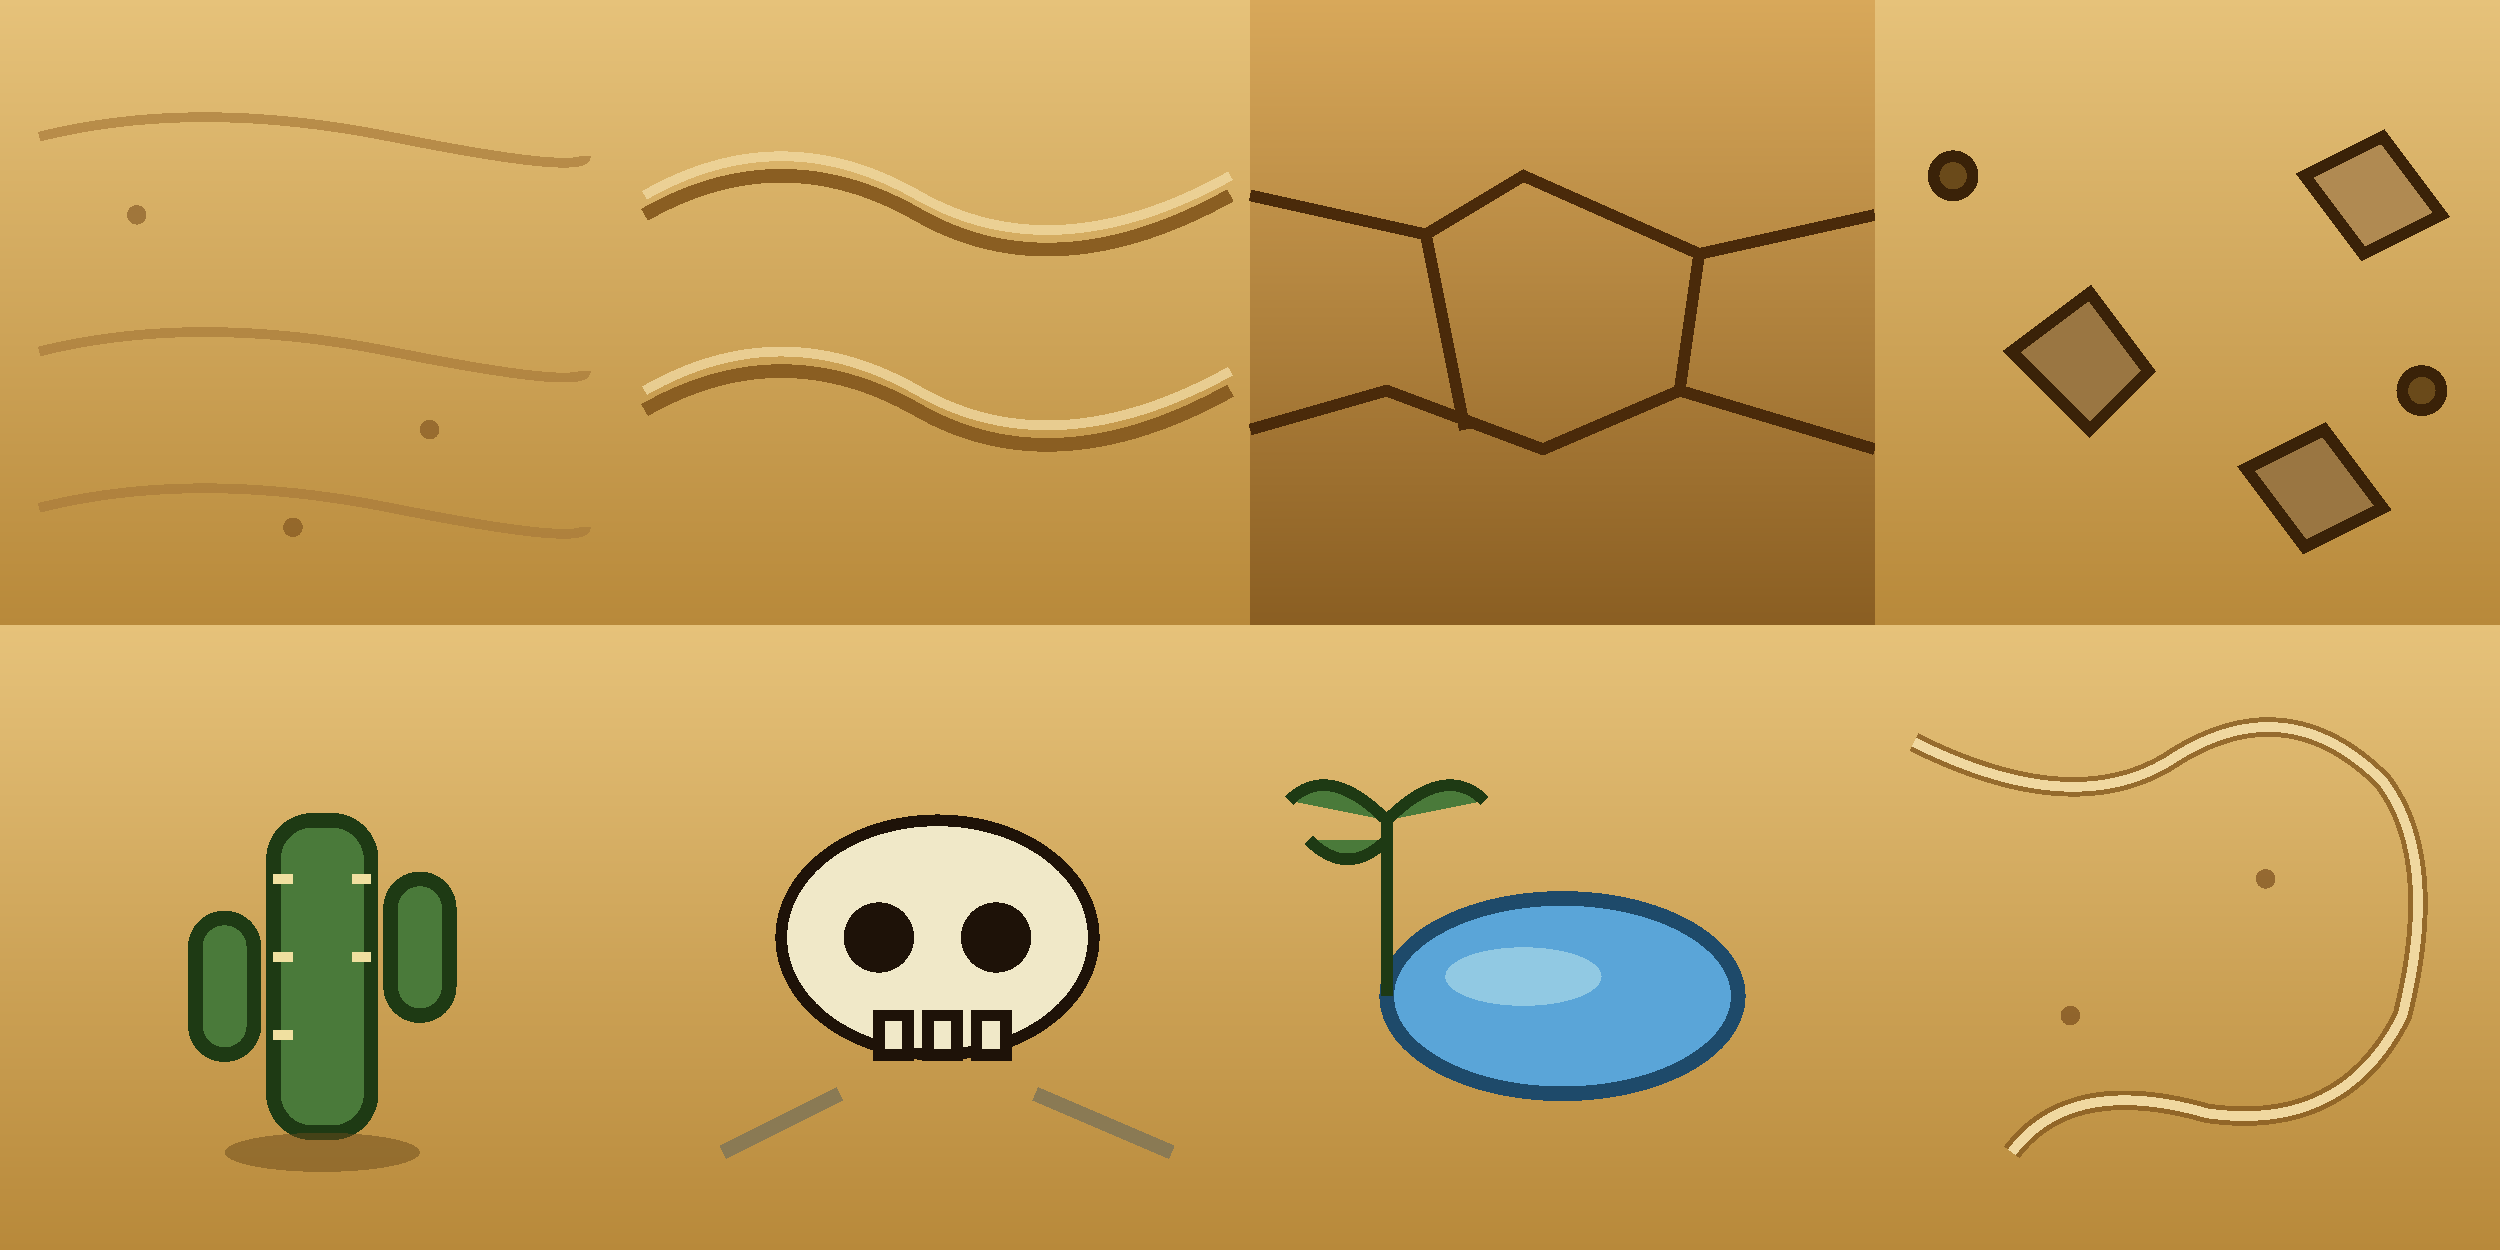
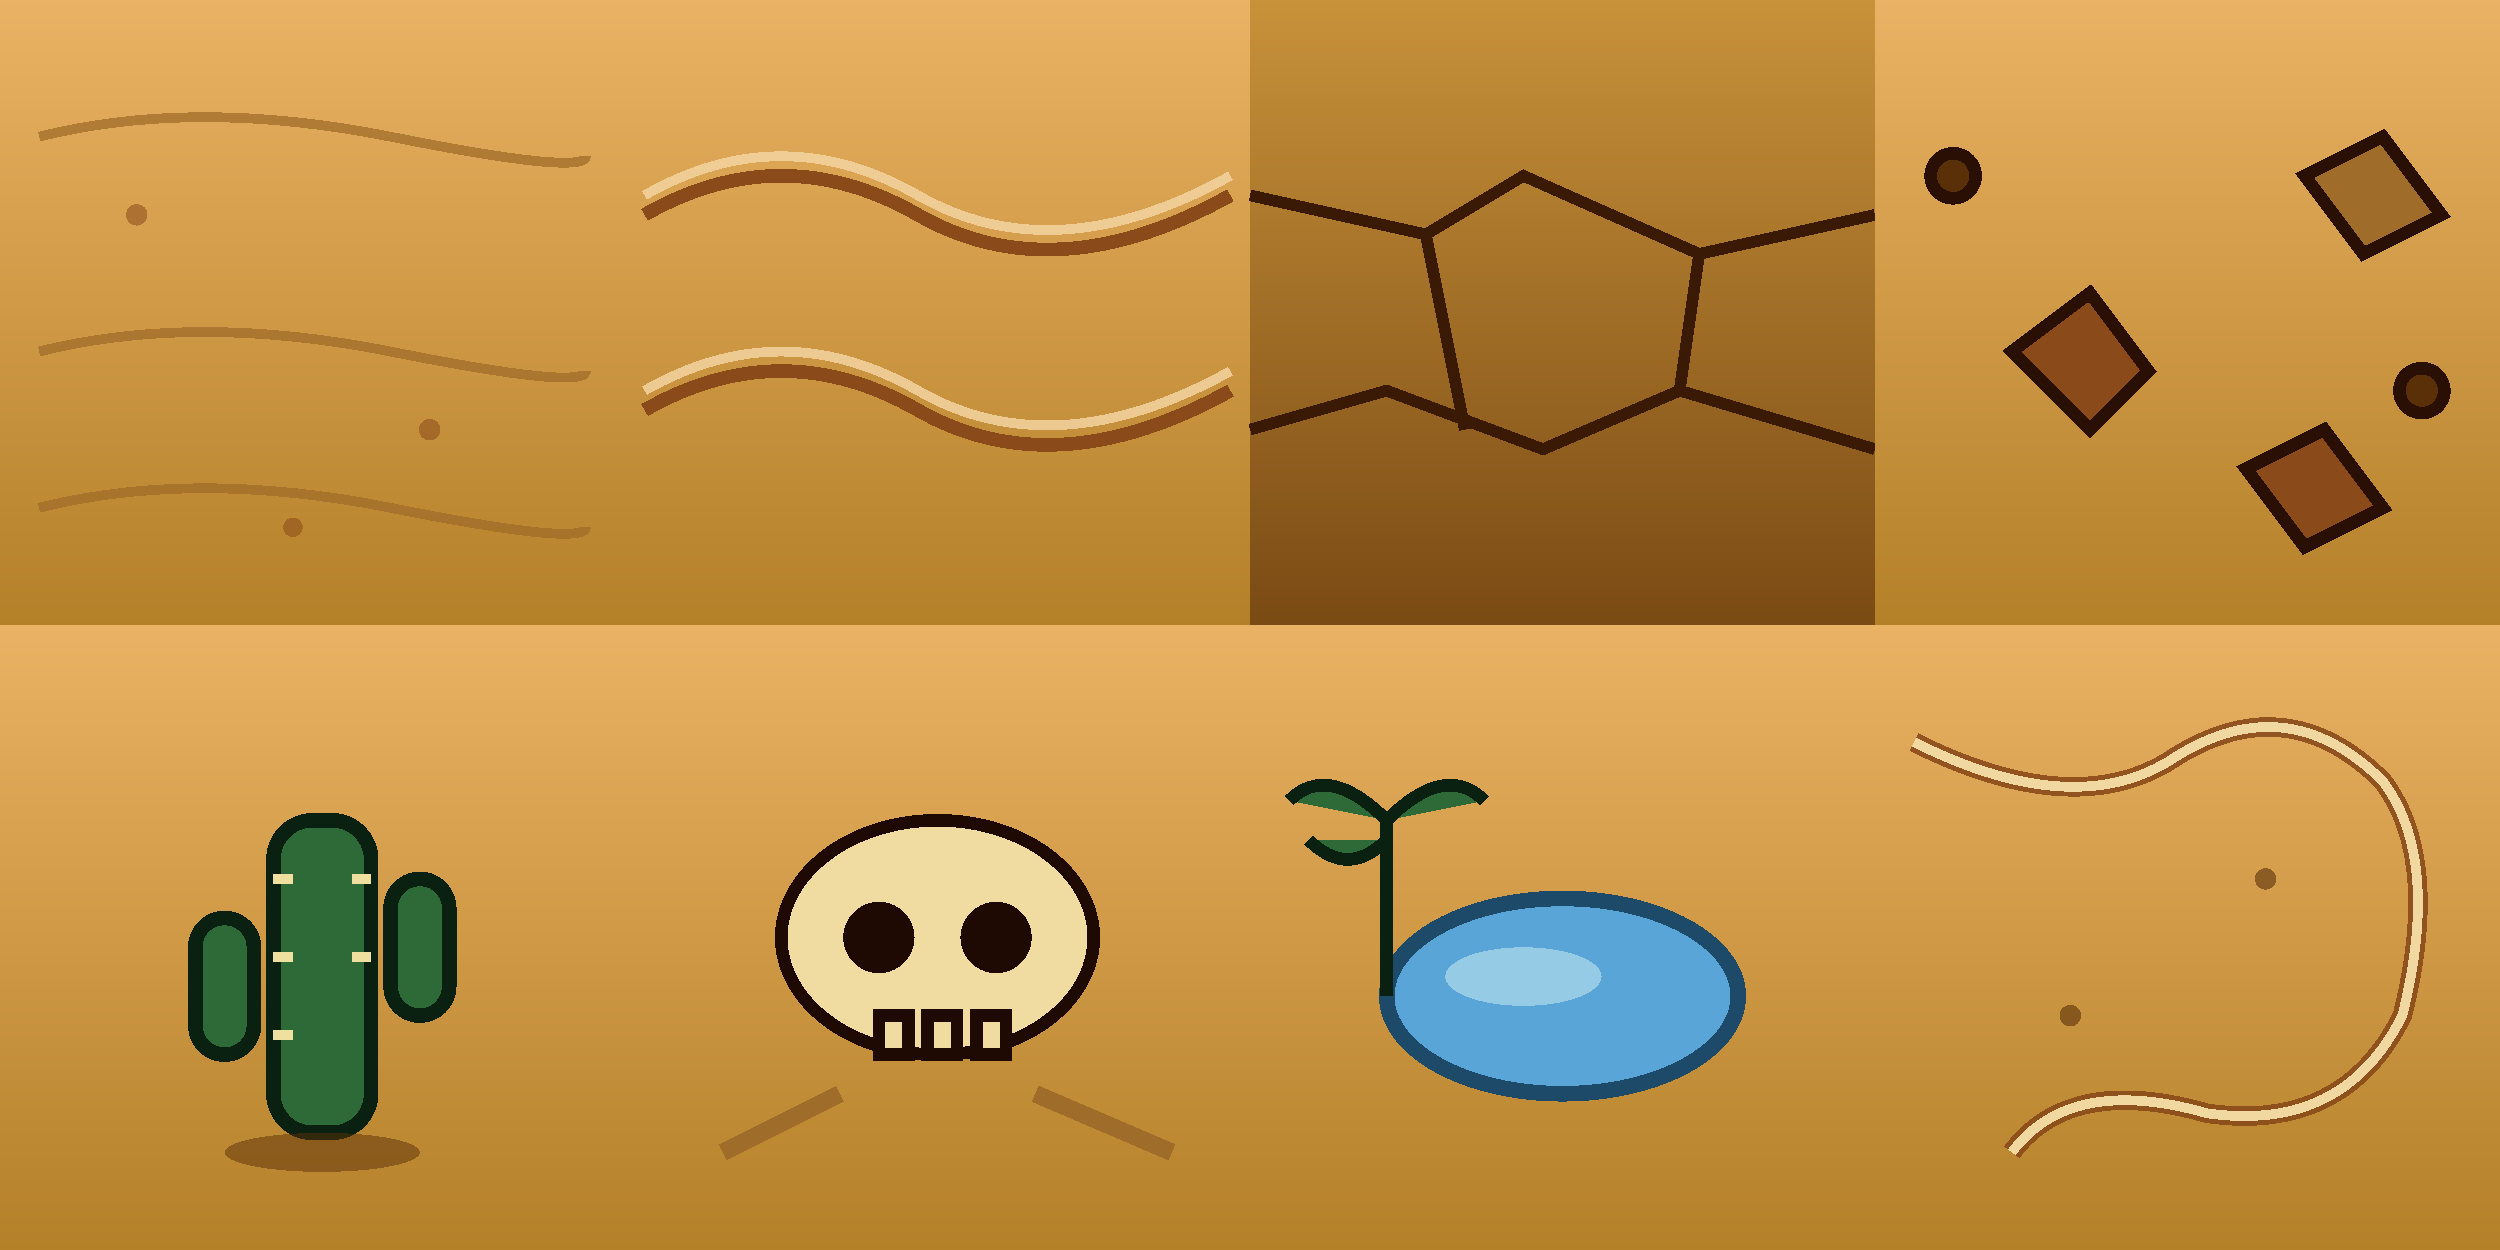
<svg xmlns="http://www.w3.org/2000/svg" width="256" height="128" viewBox="0 0 256 128" shape-rendering="crispEdges">
  <defs>
-     <linearGradient id="de_s" x1="0" y1="0" x2="0" y2="1">
-       <stop offset="0%" stop-color="#e6c27a" />
-       <stop offset="100%" stop-color="#b8893a" />
+     <linearGradient id="de2s" x1="0" y1="0" x2="0" y2="1">
+       <stop offset="0%" stop-color="#eab264" />
+       <stop offset="100%" stop-color="#b48028" />
    </linearGradient>
-     <linearGradient id="de_s2" x1="0" y1="0" x2="0" y2="1">
-       <stop offset="0%" stop-color="#d8a85a" />
-       <stop offset="100%" stop-color="#8a5e22" />
+     <linearGradient id="de2s2" x1="0" y1="0" x2="0" y2="1">
+       <stop offset="0%" stop-color="#c8923a" />
+       <stop offset="100%" stop-color="#7a4a14" />
    </linearGradient>
  </defs>
  <g>
-     <rect width="64" height="64" fill="url(#de_s)" />
-     <g stroke="#a87a3a" stroke-width="1" fill="none" opacity="0.7">
+     <rect width="64" height="64" fill="url(#de2s)" />
+     <g stroke="#a06c2a" stroke-width="1" fill="none" opacity="0.75">
      <path d="M4 14 Q20 10 40 14 T60 16" />
      <path d="M4 36 Q20 32 40 36 T60 38" />
      <path d="M4 52 Q20 48 40 52 T60 54" />
    </g>
-     <g fill="#6a3e12" opacity="0.5">
-       <circle cx="14" cy="22" r="1" />
-       <circle cx="44" cy="44" r="1" />
+     <g fill="#8a4a1a" opacity="0.55">
+       <circle cx="14" cy="22" r="1.1" />
+       <circle cx="44" cy="44" r="1.1" />
      <circle cx="30" cy="54" r="1" />
    </g>
  </g>
  <g transform="translate(64,0)">
-     <rect width="64" height="64" fill="url(#de_s)" />
-     <g stroke="#8a5e22" stroke-width="1.4" fill="none">
+     <rect width="64" height="64" fill="url(#de2s)" />
+     <g stroke="#8a4a1a" stroke-width="1.4" fill="none">
      <path d="M2 22 Q16 14 30 22 T62 20" />
      <path d="M2 42 Q16 34 30 42 T62 40" />
    </g>
-     <g stroke="#f0d8a0" stroke-width="1" fill="none" opacity="0.8">
+     <g stroke="#f2d4a0" stroke-width="1" fill="none" opacity="0.85">
      <path d="M2 20 Q16 12 30 20 T62 18" />
      <path d="M2 40 Q16 32 30 40 T62 38" />
    </g>
  </g>
  <g transform="translate(128,0)">
-     <rect width="64" height="64" fill="url(#de_s2)" />
-     <g stroke="#4a2a0a" stroke-width="1.2" fill="none">
+     <rect width="64" height="64" fill="url(#de2s2)" />
+     <g stroke="#3a1a04" stroke-width="1.2" fill="none">
      <path d="M0 20 L18 24 L28 18 L46 26 L64 22" />
      <path d="M0 44 L14 40 L30 46 L44 40 L64 46" />
      <path d="M18 24 L22 44" />
      <path d="M46 26 L44 40" />
    </g>
  </g>
  <g transform="translate(192,0)">
-     <rect width="64" height="64" fill="url(#de_s)" />
-     <g stroke="#3a2208" stroke-width="1.2">
-       <polygon points="14,36 22,30 28,38 22,44" fill="#9a7642" />
-       <polygon points="44,18 52,14 58,22 50,26" fill="#b08a52" />
-       <polygon points="38,48 46,44 52,52 44,56" fill="#9a7642" />
-       <circle cx="8" cy="18" r="2" fill="#6a4a1a" />
-       <circle cx="56" cy="40" r="2" fill="#6a4a1a" />
+     <rect width="64" height="64" fill="url(#de2s)" />
+     <g stroke="#2a1004" stroke-width="1.3">
+       <polygon points="14,36 22,30 28,38 22,44" fill="#8a4a1a" />
+       <polygon points="44,18 52,14 58,22 50,26" fill="#a06c2a" />
+       <polygon points="38,48 46,44 52,52 44,56" fill="#8a4a1a" />
+       <circle cx="8" cy="18" r="2.3" fill="#5a3008" />
+       <circle cx="56" cy="40" r="2.3" fill="#5a3008" />
    </g>
  </g>
  <g transform="translate(0,64)">
-     <rect width="64" height="64" fill="url(#de_s)" />
-     <g stroke="#1e3a14" stroke-width="1.5">
-       <rect x="28" y="20" width="10" height="32" rx="4" fill="#4a7a3a" />
-       <rect x="20" y="30" width="6" height="14" rx="3" fill="#4a7a3a" />
-       <rect x="40" y="26" width="6" height="14" rx="3" fill="#4a7a3a" />
+     <rect width="64" height="64" fill="url(#de2s)" />
+     <g stroke="#0a2010" stroke-width="1.5">
+       <rect x="28" y="20" width="10" height="32" rx="4" fill="#2d6a38" />
+       <rect x="20" y="30" width="6" height="14" rx="3" fill="#2d6a38" />
+       <rect x="40" y="26" width="6" height="14" rx="3" fill="#2d6a38" />
    </g>
    <g stroke="#f0e0a0" stroke-width="1">
      <line x1="30" y1="26" x2="28" y2="26" />
      <line x1="30" y1="34" x2="28" y2="34" />
      <line x1="30" y1="42" x2="28" y2="42" />
      <line x1="36" y1="26" x2="38" y2="26" />
      <line x1="36" y1="34" x2="38" y2="34" />
    </g>
-     <ellipse cx="33" cy="54" rx="10" ry="2" fill="#6a4a1a" opacity="0.5" />
+     <ellipse cx="33" cy="54" rx="10" ry="2" fill="#5a3008" opacity="0.5" />
  </g>
  <g transform="translate(64,64)">
-     <rect width="64" height="64" fill="url(#de_s)" />
-     <g stroke="#1e1208" stroke-width="1.2">
-       <ellipse cx="32" cy="32" rx="16" ry="12" fill="#f0e8c8" />
-       <circle cx="26" cy="32" r="3" fill="#1e1208" />
-       <circle cx="38" cy="32" r="3" fill="#1e1208" />
-       <rect x="26" y="40" width="3" height="4" fill="#f0e8c8" />
-       <rect x="31" y="40" width="3" height="4" fill="#f0e8c8" />
-       <rect x="36" y="40" width="3" height="4" fill="#f0e8c8" />
+     <rect width="64" height="64" fill="url(#de2s)" />
+     <g stroke="#1e0a02" stroke-width="1.3">
+       <ellipse cx="32" cy="32" rx="16" ry="12" fill="#f0dca0" />
+       <circle cx="26" cy="32" r="3" fill="#1e0a02" />
+       <circle cx="38" cy="32" r="3" fill="#1e0a02" />
+       <rect x="26" y="40" width="3" height="4" fill="#f0dca0" />
+       <rect x="31" y="40" width="3" height="4" fill="#f0dca0" />
+       <rect x="36" y="40" width="3" height="4" fill="#f0dca0" />
    </g>
-     <g stroke="#8a7a54" stroke-width="1.5">
+     <g stroke="#a06c2a" stroke-width="1.8">
      <line x1="10" y1="54" x2="22" y2="48" />
      <line x1="42" y1="48" x2="56" y2="54" />
    </g>
  </g>
  <g transform="translate(128,64)">
-     <rect width="64" height="64" fill="url(#de_s)" />
-     <ellipse cx="32" cy="38" rx="18" ry="10" fill="#5aa5d8" stroke="#1e4a6a" stroke-width="1.5" />
-     <ellipse cx="28" cy="36" rx="8" ry="3" fill="#a8d8e8" opacity="0.7" />
-     <g stroke="#1e3a14" stroke-width="1.2">
+     <rect width="64" height="64" fill="url(#de2s)" />
+     <ellipse cx="32" cy="38" rx="18" ry="10" fill="#5aa5d8" stroke="#1e4a6a" stroke-width="1.6" />
+     <ellipse cx="28" cy="36" rx="8" ry="3" fill="#a8d8e8" opacity="0.75" />
+     <g stroke="#0a2010" stroke-width="1.3">
      <line x1="14" y1="38" x2="14" y2="20" />
-       <path d="M14 20 Q8 14 4 18" fill="#4a7a3a" stroke="#1e3a14" />
-       <path d="M14 20 Q20 14 24 18" fill="#4a7a3a" stroke="#1e3a14" />
-       <path d="M14 22 Q10 26 6 22" fill="#4a7a3a" stroke="#1e3a14" />
+       <path d="M14 20 Q8 14 4 18" fill="#2d6a38" stroke="#0a2010" />
+       <path d="M14 20 Q20 14 24 18" fill="#2d6a38" stroke="#0a2010" />
+       <path d="M14 22 Q10 26 6 22" fill="#2d6a38" stroke="#0a2010" />
    </g>
  </g>
  <g transform="translate(192,64)">
-     <rect width="64" height="64" fill="url(#de_s)" />
-     <path d="M4 12 Q20 20 30 14 Q42 6 52 16 Q58 24 54 40 Q48 52 34 50 Q20 46 14 54" stroke="#8a5e22" stroke-width="2" fill="none" opacity="0.85" />
+     <rect width="64" height="64" fill="url(#de2s)" />
+     <path d="M4 12 Q20 20 30 14 Q42 6 52 16 Q58 24 54 40 Q48 52 34 50 Q20 46 14 54" stroke="#8a4a1a" stroke-width="2" fill="none" opacity="0.9" />
    <path d="M4 12 Q20 20 30 14 Q42 6 52 16 Q58 24 54 40 Q48 52 34 50 Q20 46 14 54" stroke="#f0d8a0" stroke-width="1" fill="none" />
-     <g fill="#6a3e12" opacity="0.6">
-       <circle cx="40" cy="26" r="1" />
-       <circle cx="20" cy="40" r="1" />
+     <g fill="#5a3008" opacity="0.6">
+       <circle cx="40" cy="26" r="1.1" />
+       <circle cx="20" cy="40" r="1.1" />
    </g>
  </g>
</svg>
